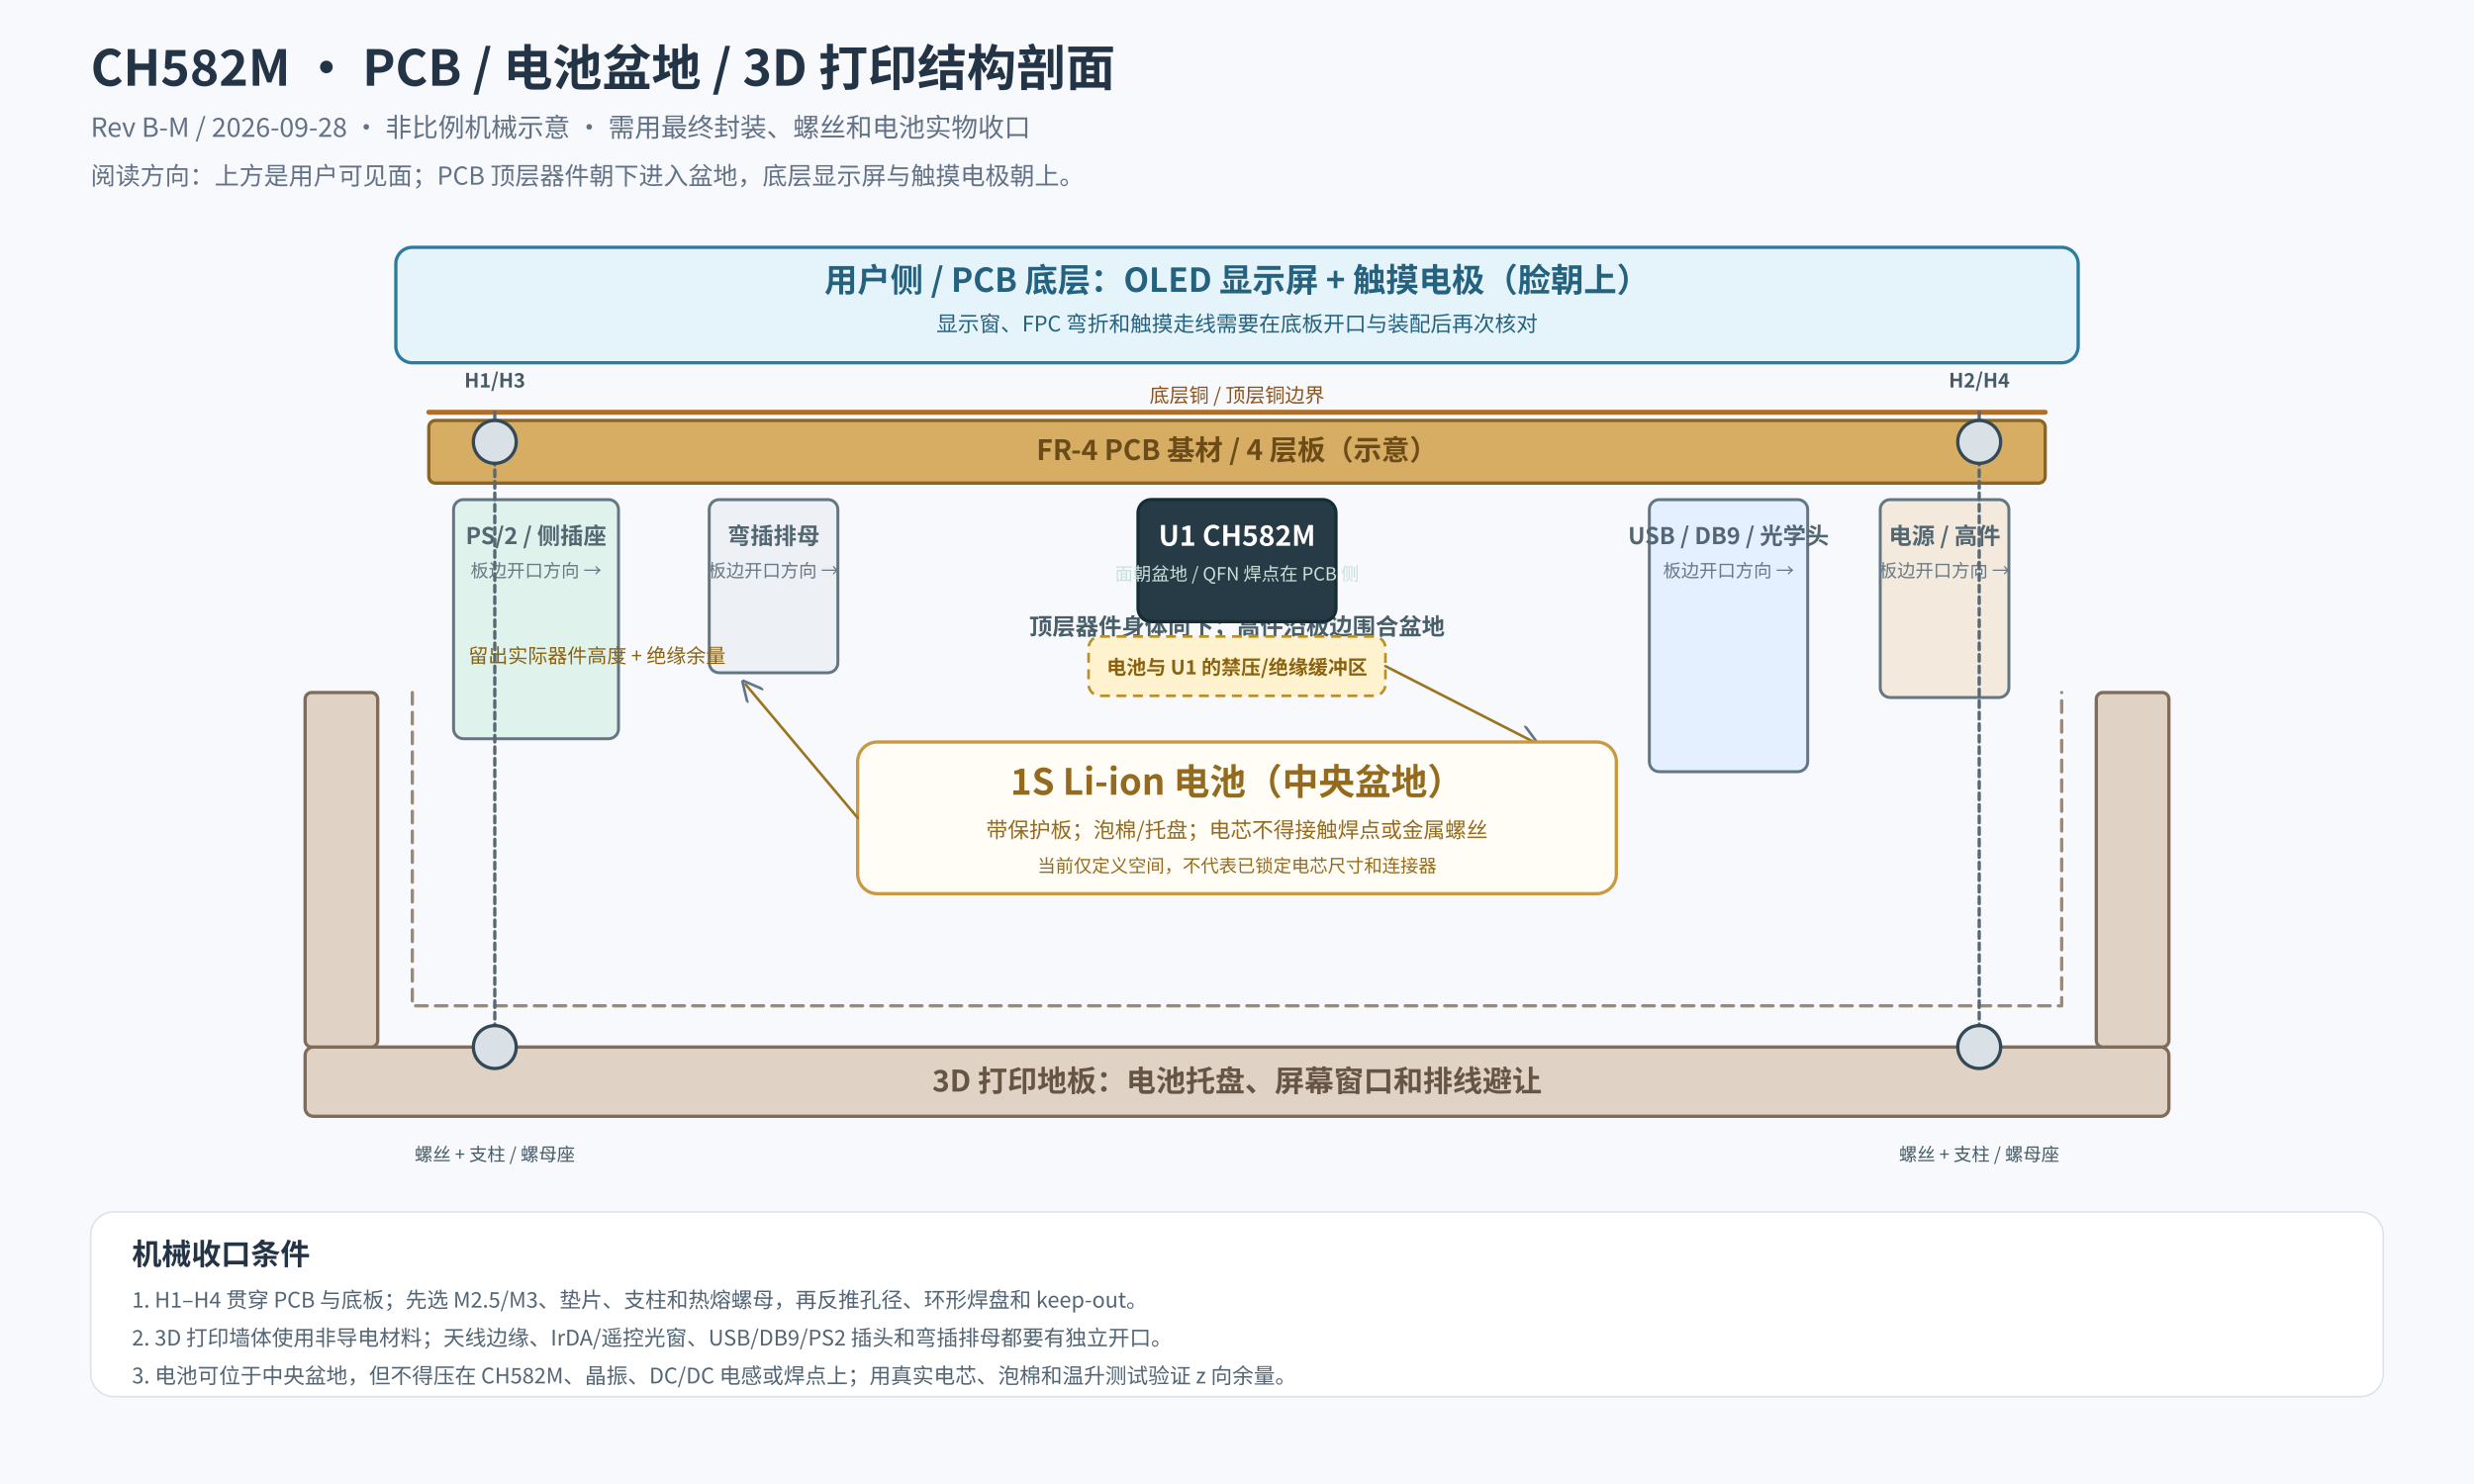
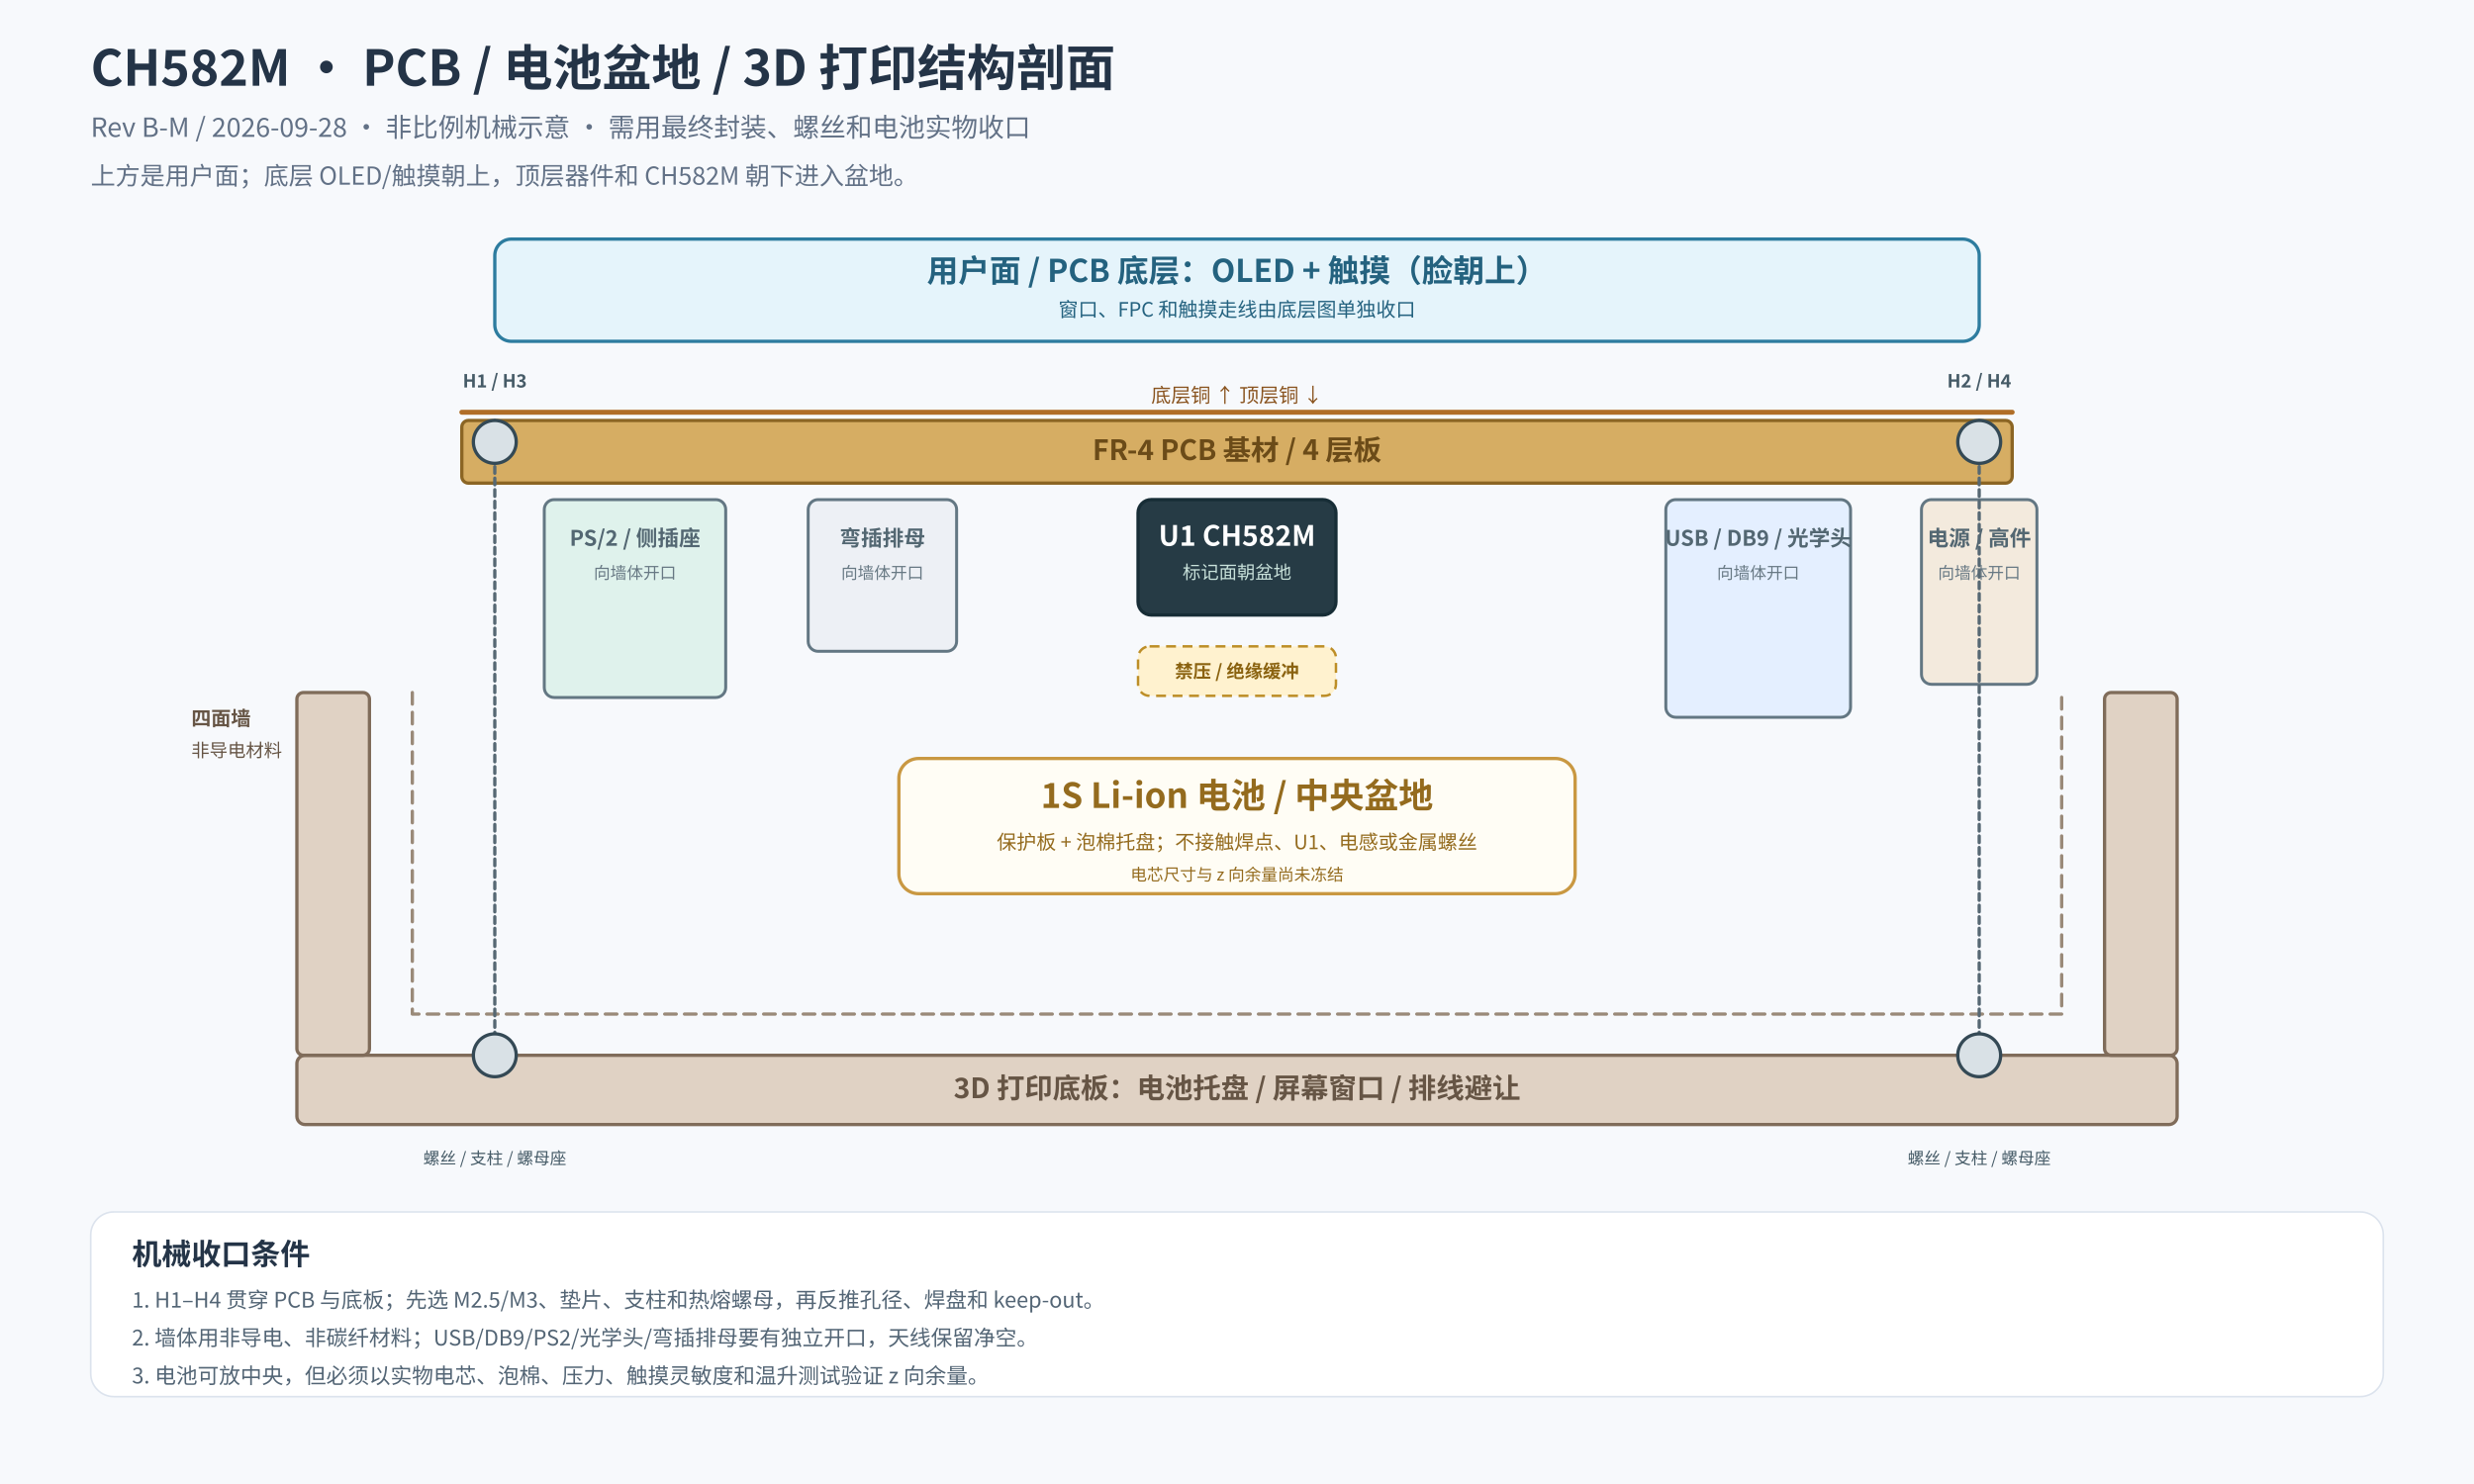
<svg xmlns="http://www.w3.org/2000/svg" width="1500" height="900" viewBox="0 0 1500 900" role="img">
  <defs>
    <pattern id="hatch" width="10" height="10" patternUnits="userSpaceOnUse" patternTransform="rotate(45)">
      <line x1="0" y1="0" x2="0" y2="10" stroke="#e6c778" stroke-width="2" />
    </pattern>
    <marker id="arrow" markerWidth="8" markerHeight="8" refX="6" refY="4" orient="auto">
      <path d="M0 0 L8 4 L0 8" fill="none" stroke="#60748b" />
    </marker>
  </defs>
  <g font-family="Microsoft YaHei, Noto Sans CJK SC, Segoe UI, Arial, sans-serif">
    <rect x="0.00" y="0.00" width="1500.00" height="900.00" rx="0" fill="#f7f9fc" stroke="none" />
    <text x="55.00" y="52.00" font-size="30" fill="#243447" text-anchor="start" font-weight="700">CH582M · PCB / 电池盆地 / 3D 打印结构剖面</text>
    <text x="55.00" y="83.00" font-size="16" fill="#627186" text-anchor="start" font-weight="400">Rev B-M / 2026-09-28   ·   非比例机械示意   ·   需用最终封装、螺丝和电池实物收口</text>
-     <text x="55.00" y="112.00" font-size="15" fill="#627186" text-anchor="start" font-weight="400">阅读方向：上方是用户可见面；PCB 顶层器件朝下进入盆地，底层显示屏与触摸电极朝上。</text>
-     <rect x="240.00" y="150.00" width="1020.00" height="70.00" rx="10" fill="#e5f4fb" stroke="#2d7c9f" stroke-width="2" />
-     <text x="750.00" y="177.00" font-size="20" fill="#24627f" text-anchor="middle" font-weight="700">用户侧 / PCB 底层：OLED 显示屏 + 触摸电极（脸朝上）</text>
-     <text x="750.00" y="201.00" font-size="13" fill="#24627f" text-anchor="middle" font-weight="400">显示窗、FPC 弯折和触摸走线需要在底板开口与装配后再次核对</text>
-     <rect x="260.00" y="255.00" width="980.00" height="38.00" rx="4" fill="#d6ad63" stroke="#8b6524" stroke-width="2" />
-     <text x="750.00" y="279.00" font-size="17" fill="#6b4b18" text-anchor="middle" font-weight="700">FR-4 PCB 基材 / 4 层板（示意）</text>
-     <polyline points="260.00,250.00 1240.00,250.00" fill="none" stroke="#b06e28" stroke-width="3" stroke-linejoin="round" stroke-linecap="round" stroke-dasharray="" />
-     <text x="750.00" y="244.00" font-size="12" fill="#89531e" text-anchor="middle" font-weight="400">底层铜 / 顶层铜边界</text>
-     <text x="750.00" y="385.00" font-size="14" fill="#485e68" text-anchor="middle" font-weight="700">顶层器件身体向下；高件沿板边围合盆地</text>
-     <rect x="275.00" y="303.00" width="100.00" height="145.00" rx="6" fill="#dff2ec" stroke="#637783" stroke-width="1.8" />
-     <text x="325.00" y="330.00" font-size="14" fill="#536772" text-anchor="middle" font-weight="700">PS/2 / 侧插座</text>
-     <text x="325.00" y="350.00" font-size="11" fill="#687984" text-anchor="middle" font-weight="400">板边开口方向 →</text>
-     <rect x="430.00" y="303.00" width="78.00" height="105.00" rx="6" fill="#edf0f5" stroke="#637783" stroke-width="1.8" />
-     <text x="469.00" y="330.00" font-size="14" fill="#536772" text-anchor="middle" font-weight="700">弯插排母</text>
-     <text x="469.00" y="350.00" font-size="11" fill="#687984" text-anchor="middle" font-weight="400">板边开口方向 →</text>
-     <rect x="1000.00" y="303.00" width="96.00" height="165.00" rx="6" fill="#e4efff" stroke="#637783" stroke-width="1.8" />
-     <text x="1048.00" y="330.00" font-size="14" fill="#536772" text-anchor="middle" font-weight="700">USB / DB9 / 光学头</text>
-     <text x="1048.00" y="350.00" font-size="11" fill="#687984" text-anchor="middle" font-weight="400">板边开口方向 →</text>
-     <rect x="1140.00" y="303.00" width="78.00" height="120.00" rx="6" fill="#f3eadd" stroke="#637783" stroke-width="1.8" />
-     <text x="1179.00" y="330.00" font-size="14" fill="#536772" text-anchor="middle" font-weight="700">电源 / 高件</text>
-     <text x="1179.00" y="350.00" font-size="11" fill="#687984" text-anchor="middle" font-weight="400">板边开口方向 →</text>
-     <rect x="690.00" y="303.00" width="120.00" height="74.00" rx="8" fill="#263b45" stroke="#172d36" stroke-width="2" />
+     <text x="55.00" y="112.00" font-size="15" fill="#627186" text-anchor="start" font-weight="400">上方是用户面；底层 OLED/触摸朝上，顶层器件和 CH582M 朝下进入盆地。</text>
+     <rect x="300.00" y="145.00" width="900.00" height="62.00" rx="10" fill="#e5f4fb" stroke="#2d7c9f" stroke-width="2" />
+     <text x="750.00" y="171.00" font-size="19" fill="#24627f" text-anchor="middle" font-weight="700">用户面 / PCB 底层：OLED + 触摸（脸朝上）</text>
+     <text x="750.00" y="192.00" font-size="12" fill="#24627f" text-anchor="middle" font-weight="400">窗口、FPC 和触摸走线由底层图单独收口</text>
+     <rect x="280.00" y="255.00" width="940.00" height="38.00" rx="4" fill="#d6ad63" stroke="#8b6524" stroke-width="2" />
+     <text x="750.00" y="279.00" font-size="17" fill="#6b4b18" text-anchor="middle" font-weight="700">FR-4 PCB 基材 / 4 层板</text>
+     <polyline points="280.00,250.00 1220.00,250.00" fill="none" stroke="#b06e28" stroke-width="3" stroke-linejoin="round" stroke-linecap="round" stroke-dasharray="" />
+     <text x="750.00" y="244.00" font-size="12" fill="#89531e" text-anchor="middle" font-weight="400">底层铜 ↑     顶层铜 ↓</text>
+     <rect x="330.00" y="303.00" width="110.00" height="120.00" rx="6" fill="#dff2ec" stroke="#637783" stroke-width="1.8" />
+     <text x="385.00" y="331.00" font-size="13" fill="#536772" text-anchor="middle" font-weight="700">PS/2 / 侧插座</text>
+     <text x="385.00" y="351.00" font-size="10" fill="#687984" text-anchor="middle" font-weight="400">向墙体开口</text>
+     <rect x="490.00" y="303.00" width="90.00" height="92.00" rx="6" fill="#edf0f5" stroke="#637783" stroke-width="1.8" />
+     <text x="535.00" y="331.00" font-size="13" fill="#536772" text-anchor="middle" font-weight="700">弯插排母</text>
+     <text x="535.00" y="351.00" font-size="10" fill="#687984" text-anchor="middle" font-weight="400">向墙体开口</text>
+     <rect x="1010.00" y="303.00" width="112.00" height="132.00" rx="6" fill="#e4efff" stroke="#637783" stroke-width="1.8" />
+     <text x="1066.00" y="331.00" font-size="13" fill="#536772" text-anchor="middle" font-weight="700">USB / DB9 / 光学头</text>
+     <text x="1066.00" y="351.00" font-size="10" fill="#687984" text-anchor="middle" font-weight="400">向墙体开口</text>
+     <rect x="1165.00" y="303.00" width="70.00" height="112.00" rx="6" fill="#f3eadd" stroke="#637783" stroke-width="1.8" />
+     <text x="1200.00" y="331.00" font-size="13" fill="#536772" text-anchor="middle" font-weight="700">电源 / 高件</text>
+     <text x="1200.00" y="351.00" font-size="10" fill="#687984" text-anchor="middle" font-weight="400">向墙体开口</text>
+     <rect x="690.00" y="303.00" width="120.00" height="70.00" rx="8" fill="#263b45" stroke="#172d36" stroke-width="2" />
    <text x="750.00" y="331.00" font-size="17" fill="#ffffff" text-anchor="middle" font-weight="700">U1 CH582M</text>
-     <text x="750.00" y="352.00" font-size="11" fill="#c8e1da" text-anchor="middle" font-weight="400">面朝盆地 / QFN 焊点在 PCB 侧</text>
-     <rect x="660.00" y="386.00" width="180.00" height="36.00" rx="7" fill="#fff2cf" stroke="#bd8e27" stroke-width="1.6" stroke-dasharray="6 4" />
-     <text x="750.00" y="409.00" font-size="12" fill="#8a620f" text-anchor="middle" font-weight="700">电池与 U1 的禁压/绝缘缓冲区</text>
-     <polyline points="840.00,404.00 930.00,450.00" fill="none" stroke="#9b731e" stroke-width="1.6" stroke-linejoin="round" stroke-linecap="round" stroke-dasharray="" marker-end="url(#arrow)" />
-     <rect x="520.00" y="450.00" width="460.00" height="92.00" rx="12" fill="#fffdf5" stroke="#c99842" stroke-width="2" />
-     <text x="750.00" y="482.00" font-size="22" fill="#946b1e" text-anchor="middle" font-weight="700">1S Li-ion 电池（中央盆地）</text>
-     <text x="750.00" y="508.00" font-size="13" fill="#946b1e" text-anchor="middle" font-weight="400">带保护板；泡棉/托盘；电芯不得接触焊点或金属螺丝</text>
-     <text x="750.00" y="529.00" font-size="11" fill="#946b1e" text-anchor="middle" font-weight="400">当前仅定义空间，不代表已锁定电芯尺寸和连接器</text>
-     <polyline points="520.00,496.00 452.00,415.00" fill="none" stroke="#9b731e" stroke-width="1.6" stroke-linejoin="round" stroke-linecap="round" stroke-dasharray="" marker-end="url(#arrow)" />
-     <text x="440.00" y="402.00" font-size="12" fill="#8a620f" text-anchor="end" font-weight="400">留出实际器件高度 + 绝缘余量</text>
-     <rect x="185.00" y="635.00" width="1130.00" height="42.00" rx="5" fill="#e0d2c4" stroke="#806c5a" stroke-width="2" />
-     <text x="750.00" y="662.00" font-size="18" fill="#665545" text-anchor="middle" font-weight="700">3D 打印地板：电池托盘、屏幕窗口和排线避让</text>
-     <rect x="185.00" y="420.00" width="44.00" height="215.00" rx="4" fill="#e0d2c4" stroke="#806c5a" stroke-width="2" />
-     <rect x="1271.00" y="420.00" width="44.00" height="215.00" rx="4" fill="#e0d2c4" stroke="#806c5a" stroke-width="2" />
-     <polyline points="250.00,420.00 250.00,610.00 1250.00,610.00 1250.00,420.00" fill="none" stroke="#9a8a79" stroke-width="2" stroke-linejoin="round" stroke-linecap="round" stroke-dasharray="7 5" />
-     <polyline points="300.00,250.00 300.00,635.00" fill="none" stroke="#566873" stroke-width="2" stroke-linejoin="round" stroke-linecap="round" stroke-dasharray="4 3" />
+     <text x="750.00" y="351.00" font-size="11" fill="#c8e1da" text-anchor="middle" font-weight="400">标记面朝盆地</text>
+     <rect x="690.00" y="392.00" width="120.00" height="30.00" rx="7" fill="#fff2cf" stroke="#bd8e27" stroke-width="1.5" stroke-dasharray="6 4" />
+     <text x="750.00" y="411.00" font-size="11" fill="#8a620f" text-anchor="middle" font-weight="700">禁压 / 绝缘缓冲</text>
+     <rect x="545.00" y="460.00" width="410.00" height="82.00" rx="12" fill="#fffdf5" stroke="#c99842" stroke-width="2" />
+     <text x="750.00" y="490.00" font-size="21" fill="#946b1e" text-anchor="middle" font-weight="700">1S Li-ion 电池 / 中央盆地</text>
+     <text x="750.00" y="515.00" font-size="12" fill="#946b1e" text-anchor="middle" font-weight="400">保护板 + 泡棉托盘；不接触焊点、U1、电感或金属螺丝</text>
+     <text x="750.00" y="534.00" font-size="10" fill="#946b1e" text-anchor="middle" font-weight="400">电芯尺寸与 z 向余量尚未冻结</text>
+     <rect x="180.00" y="640.00" width="1140.00" height="42.00" rx="5" fill="#e0d2c4" stroke="#806c5a" stroke-width="2" />
+     <text x="750.00" y="666.00" font-size="17" fill="#665545" text-anchor="middle" font-weight="700">3D 打印底板：电池托盘 / 屏幕窗口 / 排线避让</text>
+     <rect x="180.00" y="420.00" width="44.00" height="220.00" rx="4" fill="#e0d2c4" stroke="#806c5a" stroke-width="2" />
+     <rect x="1276.00" y="420.00" width="44.00" height="220.00" rx="4" fill="#e0d2c4" stroke="#806c5a" stroke-width="2" />
+     <polyline points="250.00,420.00 250.00,615.00 1250.00,615.00 1250.00,420.00" fill="none" stroke="#9a8a79" stroke-width="2" stroke-linejoin="round" stroke-linecap="round" stroke-dasharray="7 5" />
+     <text x="116.00" y="440.00" font-size="12" fill="#665545" text-anchor="start" font-weight="700">四面墙</text>
+     <text x="116.00" y="459.00" font-size="11" fill="#665545" text-anchor="start" font-weight="400">非导电材料</text>
+     <polyline points="300.00,255.00 300.00,640.00" fill="none" stroke="#566873" stroke-width="2" stroke-linejoin="round" stroke-linecap="round" stroke-dasharray="4 3" />
    <circle cx="300" cy="268" r="13" fill="#d9e1e6" stroke="#344955" stroke-width="2" />
-     <circle cx="300" cy="635" r="13" fill="#d9e1e6" stroke="#344955" stroke-width="2" />
-     <text x="300.00" y="235.00" font-size="12" fill="#465b67" text-anchor="middle" font-weight="700">H1/H3</text>
-     <text x="300.00" y="704.00" font-size="11" fill="#465b67" text-anchor="middle" font-weight="400">螺丝 + 支柱 / 螺母座</text>
-     <polyline points="1200.00,250.00 1200.00,635.00" fill="none" stroke="#566873" stroke-width="2" stroke-linejoin="round" stroke-linecap="round" stroke-dasharray="4 3" />
+     <circle cx="300" cy="640" r="13" fill="#d9e1e6" stroke="#344955" stroke-width="2" />
+     <text x="300.00" y="235.00" font-size="11" fill="#465b67" text-anchor="middle" font-weight="700">H1 / H3</text>
+     <text x="300.00" y="706.00" font-size="10" fill="#465b67" text-anchor="middle" font-weight="400">螺丝 / 支柱 / 螺母座</text>
+     <polyline points="1200.00,255.00 1200.00,640.00" fill="none" stroke="#566873" stroke-width="2" stroke-linejoin="round" stroke-linecap="round" stroke-dasharray="4 3" />
    <circle cx="1200" cy="268" r="13" fill="#d9e1e6" stroke="#344955" stroke-width="2" />
-     <circle cx="1200" cy="635" r="13" fill="#d9e1e6" stroke="#344955" stroke-width="2" />
-     <text x="1200.00" y="235.00" font-size="12" fill="#465b67" text-anchor="middle" font-weight="700">H2/H4</text>
-     <text x="1200.00" y="704.00" font-size="11" fill="#465b67" text-anchor="middle" font-weight="400">螺丝 + 支柱 / 螺母座</text>
+     <circle cx="1200" cy="640" r="13" fill="#d9e1e6" stroke="#344955" stroke-width="2" />
+     <text x="1200.00" y="235.00" font-size="11" fill="#465b67" text-anchor="middle" font-weight="700">H2 / H4</text>
+     <text x="1200.00" y="706.00" font-size="10" fill="#465b67" text-anchor="middle" font-weight="400">螺丝 / 支柱 / 螺母座</text>
    <rect x="55.00" y="735.00" width="1390.00" height="112.00" rx="14" fill="#ffffff" stroke="#dce3ed" />
    <text x="80.00" y="767.00" font-size="18" fill="#243447" text-anchor="start" font-weight="700">机械收口条件</text>
-     <text x="80.00" y="793.00" font-size="13" fill="#536575" text-anchor="start" font-weight="400">1. H1–H4 贯穿 PCB 与底板；先选 M2.5/M3、垫片、支柱和热熔螺母，再反推孔径、环形焊盘和 keep-out。</text>
-     <text x="80.00" y="816.00" font-size="13" fill="#536575" text-anchor="start" font-weight="400">2. 3D 打印墙体使用非导电材料；天线边缘、IrDA/遥控光窗、USB/DB9/PS2 插头和弯插排母都要有独立开口。</text>
-     <text x="80.00" y="839.00" font-size="13" fill="#536575" text-anchor="start" font-weight="400">3. 电池可位于中央盆地，但不得压在 CH582M、晶振、DC/DC 电感或焊点上；用真实电芯、泡棉和温升测试验证 z 向余量。</text>
+     <text x="80.00" y="793.00" font-size="13" fill="#536575" text-anchor="start" font-weight="400">1. H1–H4 贯穿 PCB 与底板；先选 M2.5/M3、垫片、支柱和热熔螺母，再反推孔径、焊盘和 keep-out。</text>
+     <text x="80.00" y="816.00" font-size="13" fill="#536575" text-anchor="start" font-weight="400">2. 墙体用非导电、非碳纤材料；USB/DB9/PS2/光学头/弯插排母要有独立开口，天线保留净空。</text>
+     <text x="80.00" y="839.00" font-size="13" fill="#536575" text-anchor="start" font-weight="400">3. 电池可放中央，但必须以实物电芯、泡棉、压力、触摸灵敏度和温升测试验证 z 向余量。</text>
  </g>
</svg>
